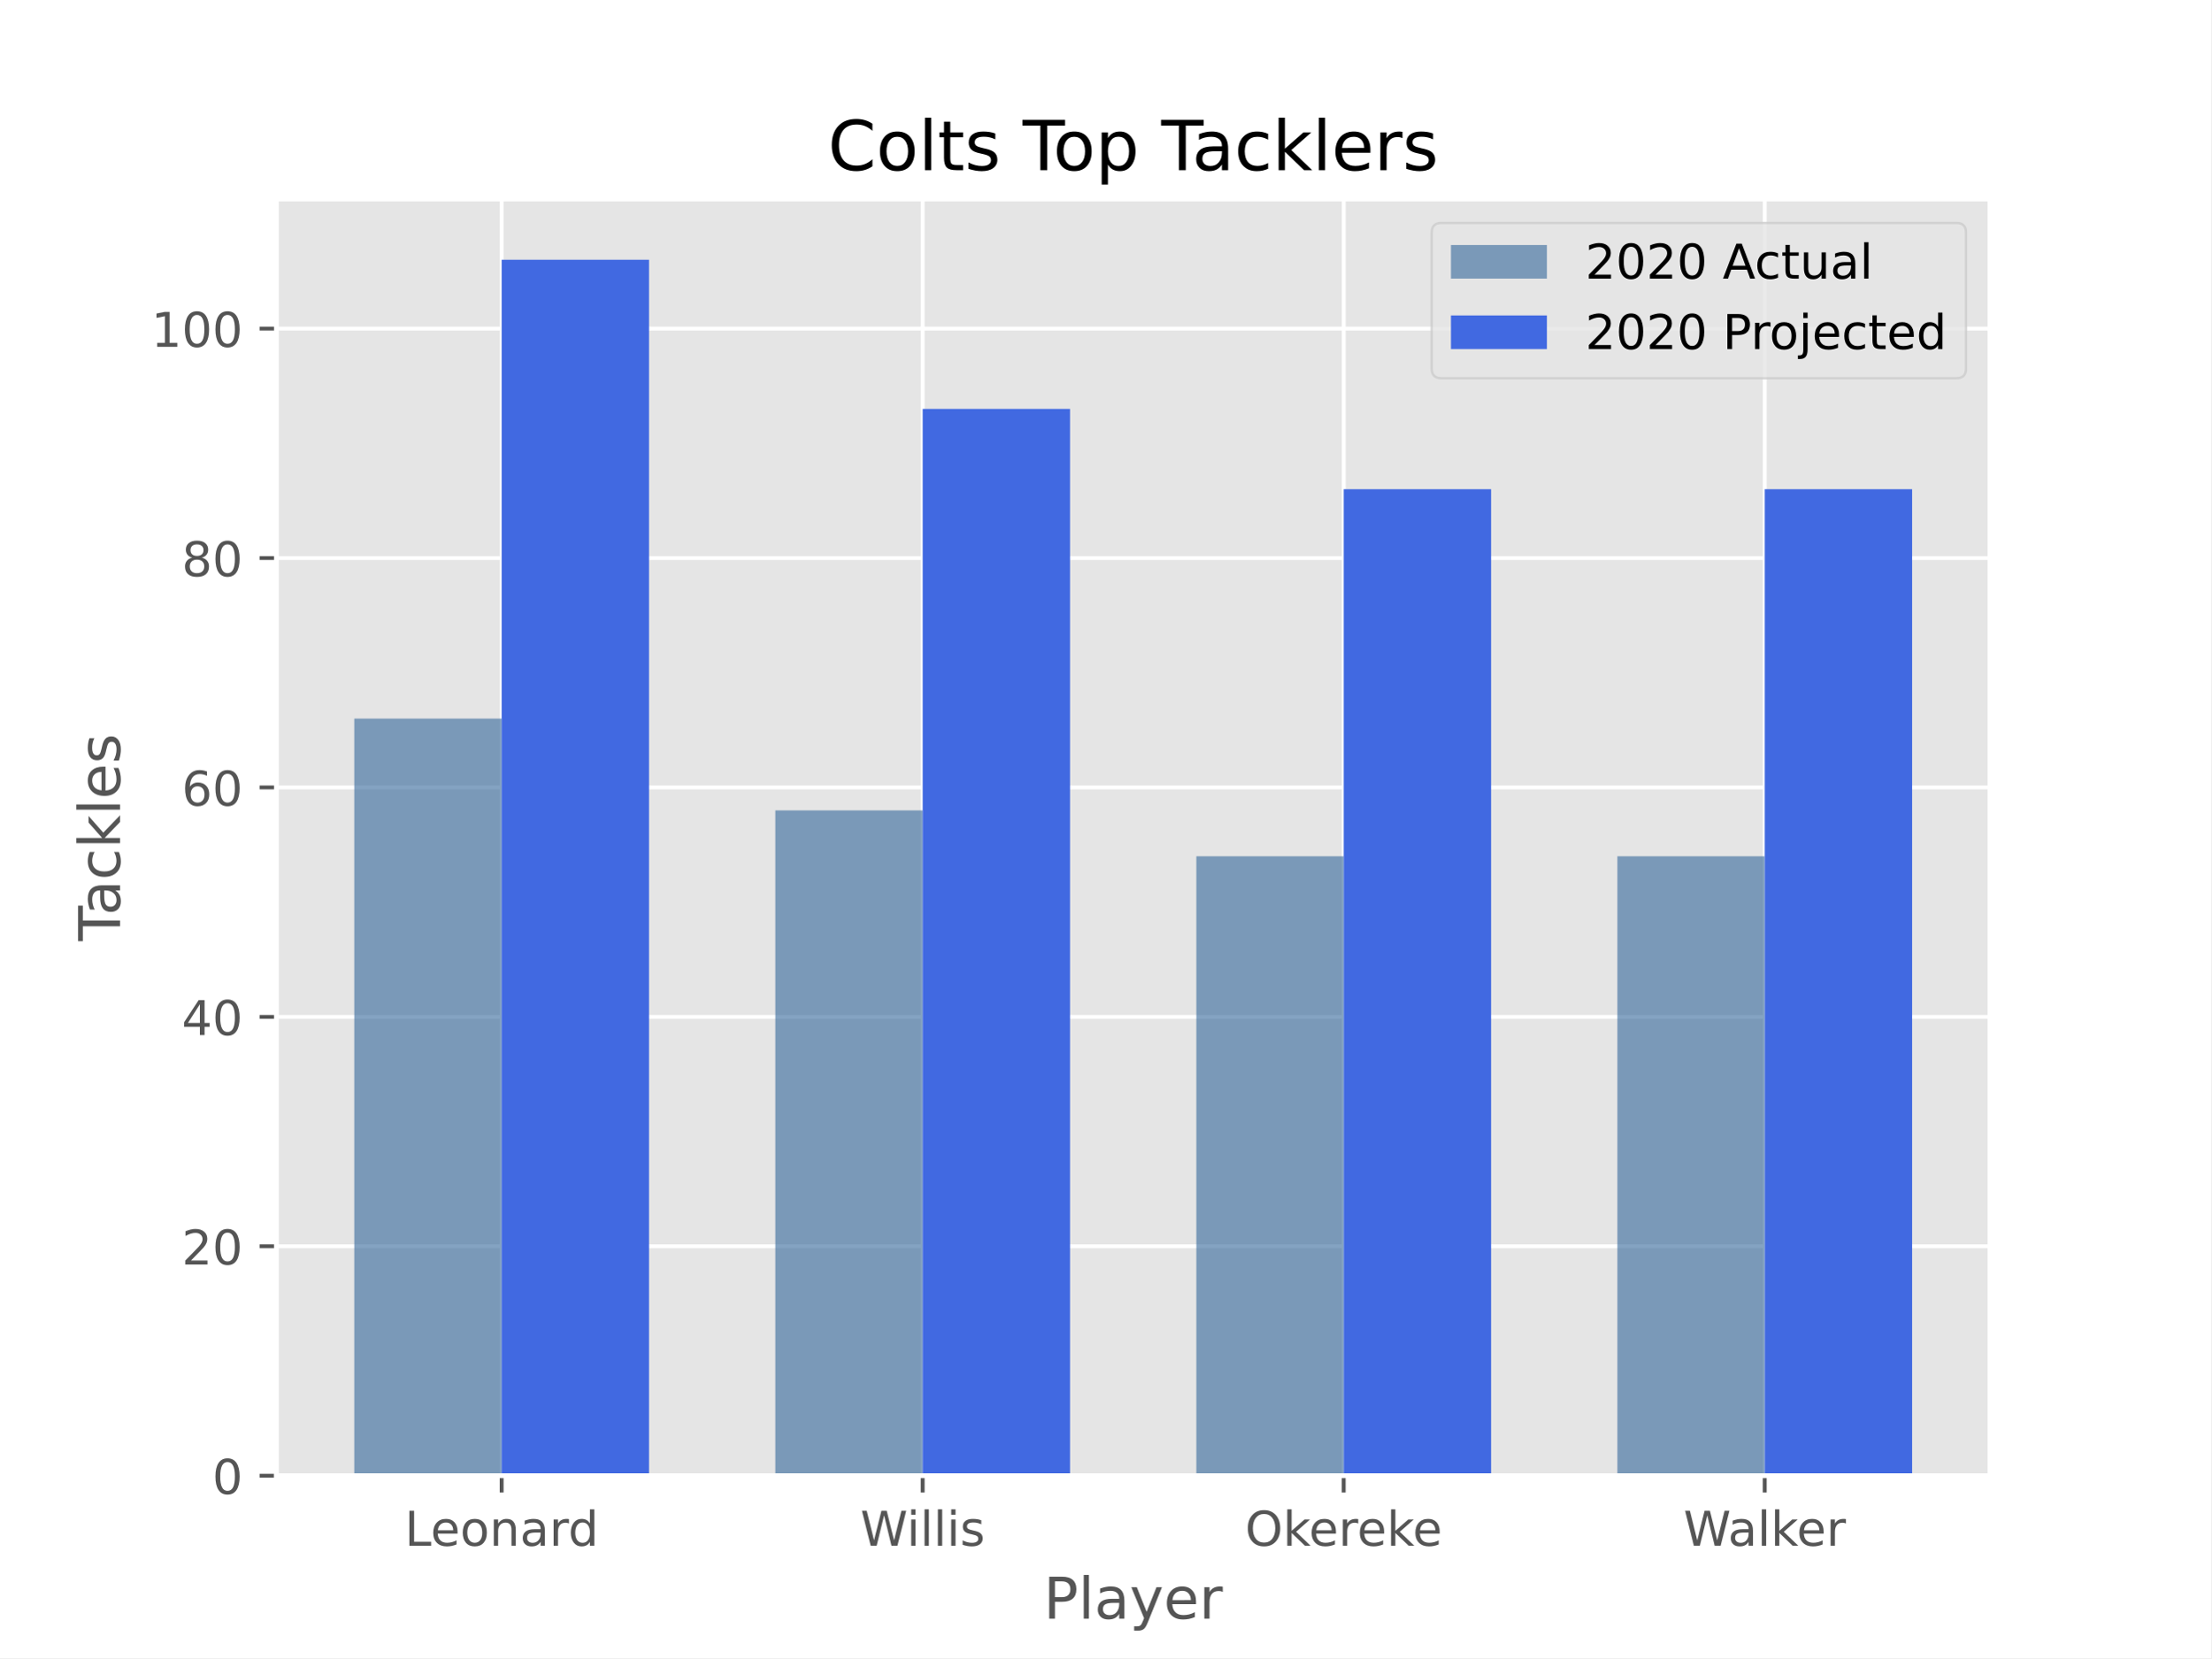
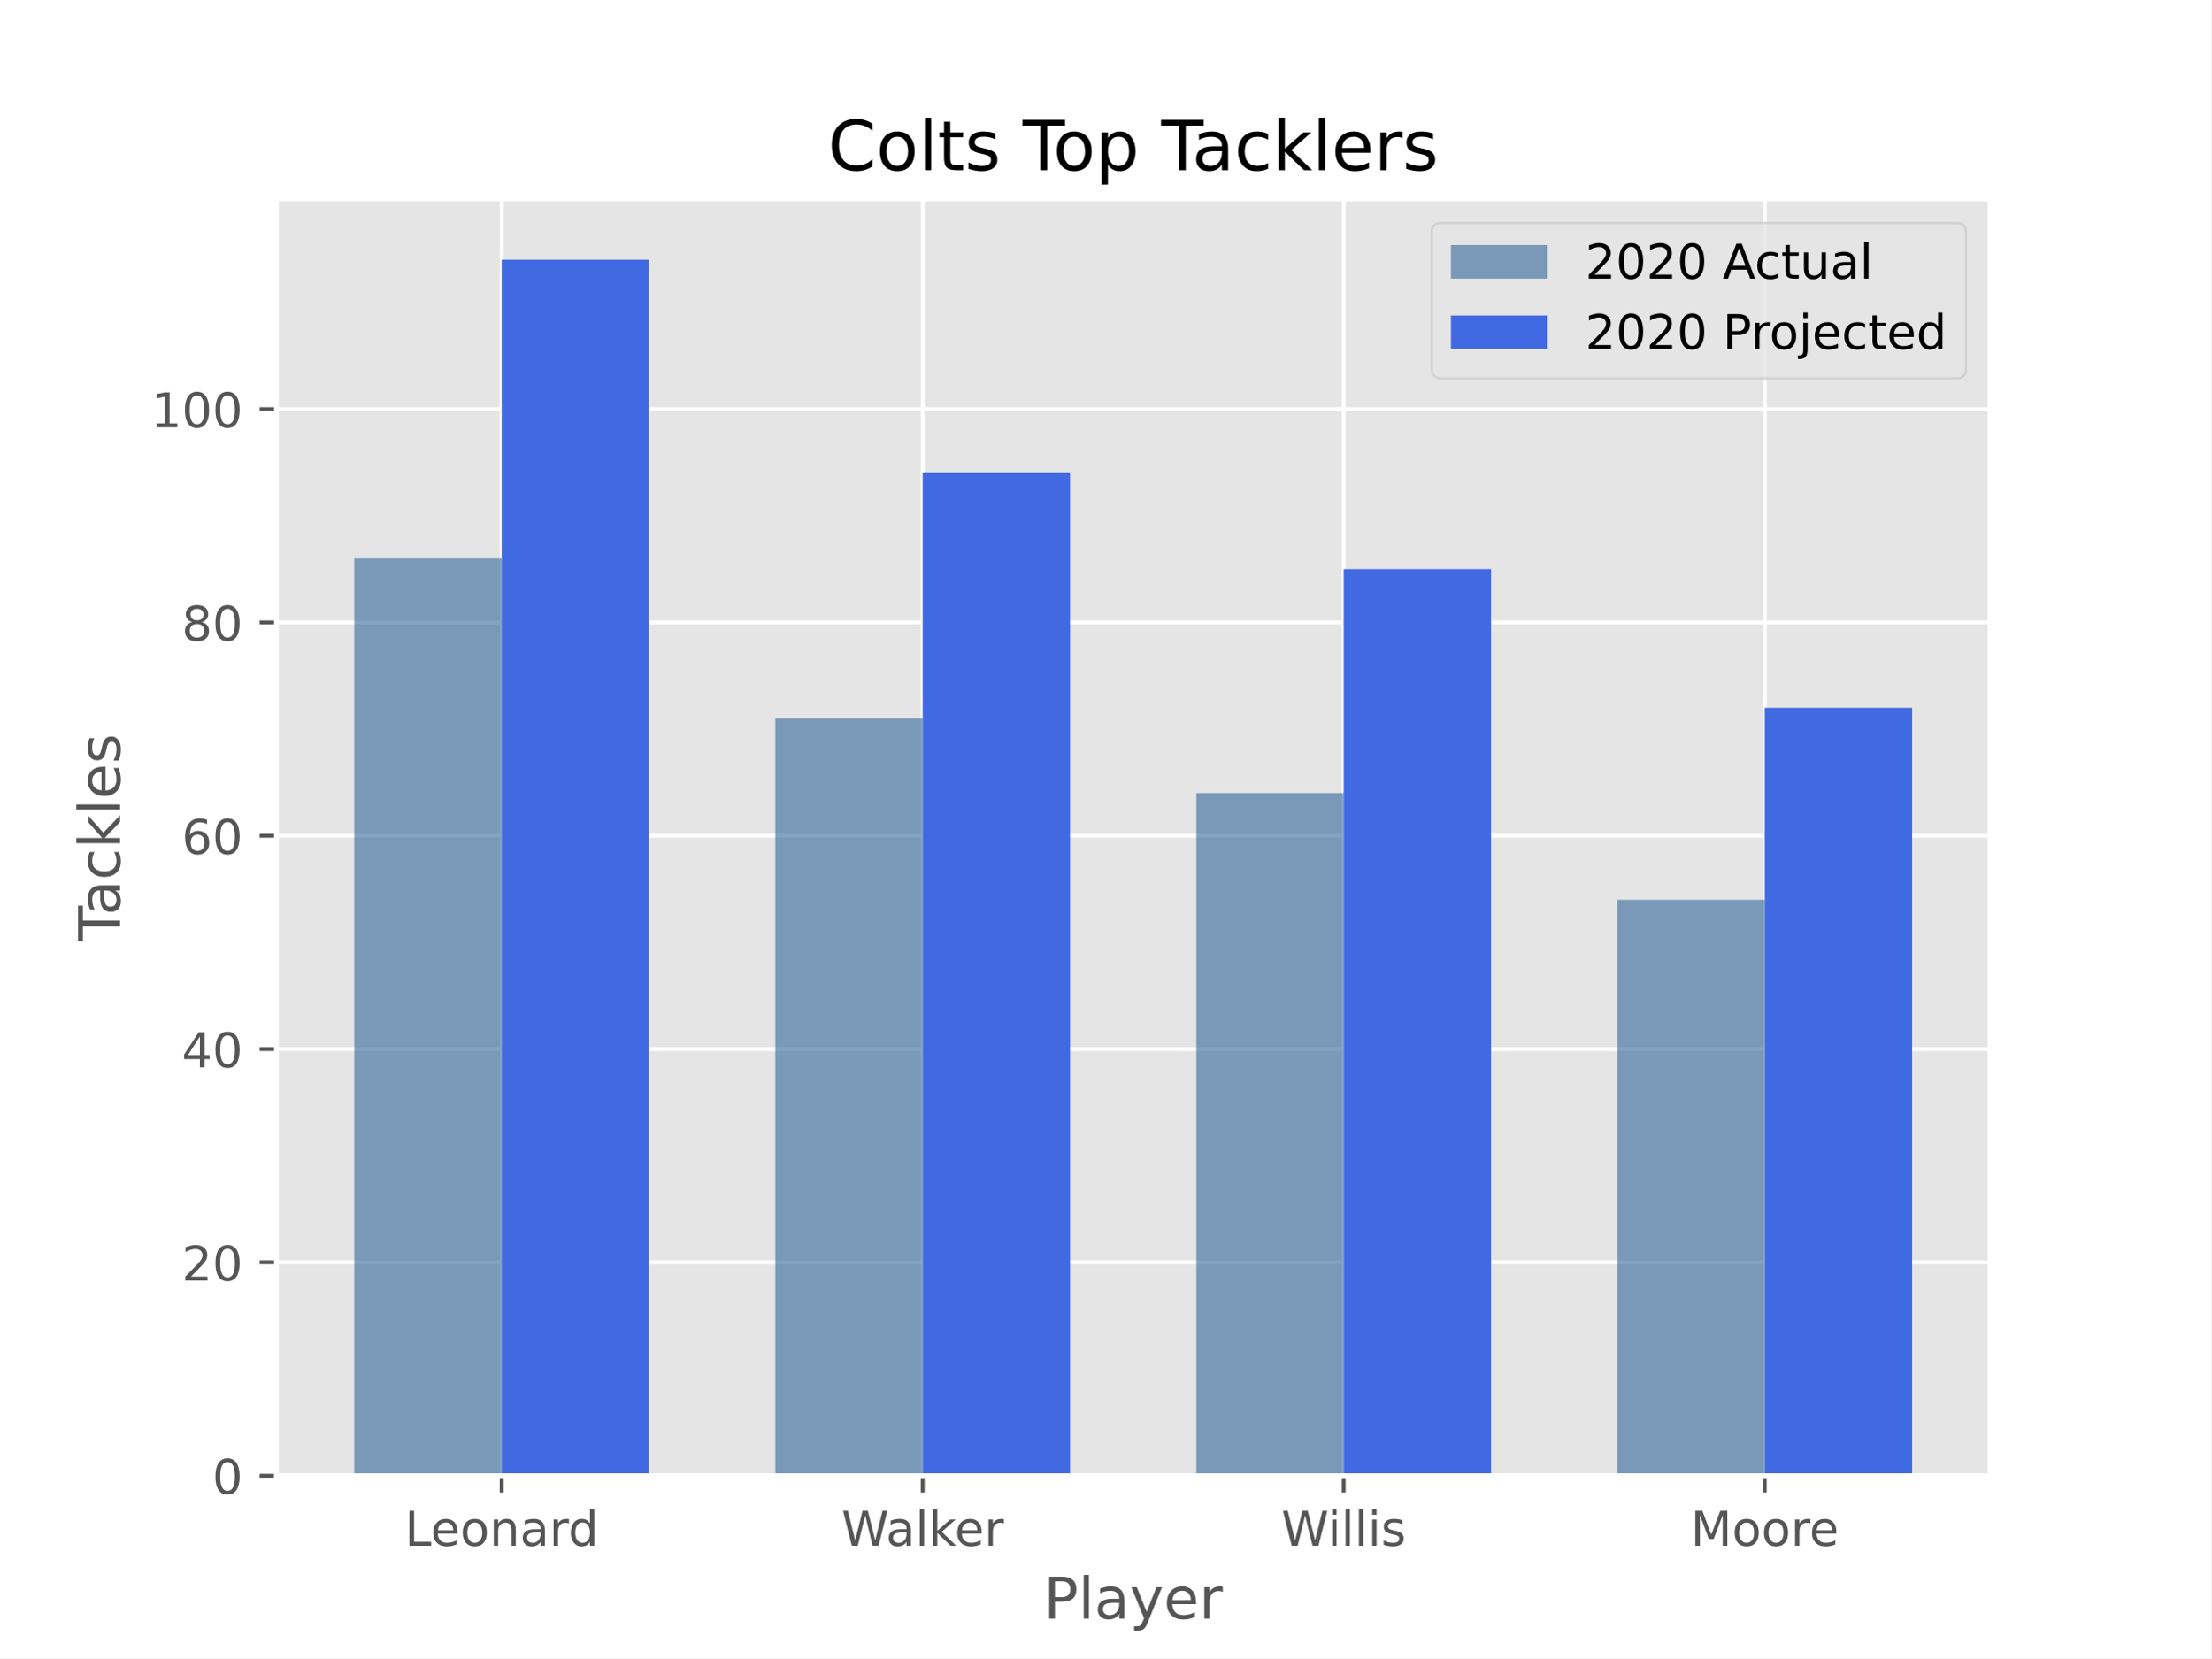
<svg xmlns="http://www.w3.org/2000/svg" xmlns:xlink="http://www.w3.org/1999/xlink" height="345.6pt" version="1.1" viewBox="0 0 460.8 345.6" width="460.8pt">
  <defs>
    <style type="text/css">*{stroke-linecap:butt;stroke-linejoin:round;}</style>
  </defs>
  <g id="figure_1">
    <g id="patch_1">
      <path d="M 0 345.6  L 460.8 345.6  L 460.8 0  L 0 0  z " style="fill:#ffffff;" />
    </g>
    <g id="axes_1">
      <g id="patch_2">
        <path d="M 57.6 307.584  L 414.72 307.584  L 414.72 41.472  L 57.6 41.472  z " style="fill:#e5e5e5;" />
      </g>
      <g id="matplotlib.axis_1">
        <g id="xtick_1">
          <g id="line2d_1">
-             <path clip-path="url(#p91bd310832)" d="M 104.543 307.584  L 104.543 41.472  " style="fill:none;stroke:#ffffff;stroke-linecap:square;stroke-width:0.8;" />
+             <path clip-path="url(#pe3c6bb7d76)" d="M 104.543 307.584  L 104.543 41.472  " style="fill:none;stroke:#ffffff;stroke-linecap:square;stroke-width:0.8;" />
          </g>
          <g id="line2d_2">
            <defs>
-               <path d="M 0 0  L 0 3.5  " id="m4a735a54af" style="stroke:#555555;stroke-width:0.8;" />
-             </defs>
-             <g>
-               <use style="fill:#555555;stroke:#555555;stroke-width:0.8;" x="104.543" xlink:href="#m4a735a54af" y="307.584" />
+               <path d="M 0 0  L 0 3.5  " id="mcccc8d4330" style="stroke:#555555;stroke-width:0.8;" />
+             </defs>
+             <g>
+               <use style="fill:#555555;stroke:#555555;stroke-width:0.8;" x="104.543" xlink:href="#mcccc8d4330" y="307.584" />
            </g>
          </g>
          <g id="text_1">
            <g style="fill:#555555;" transform="translate(84.33392 322.1824)scale(0.1 -0.1)">
              <defs>
                <path d="M 9.812 72.906  L 19.672 72.906  L 19.672 8.297  L 55.172 8.297  L 55.172 0  L 9.812 0  z " id="DejaVuSans-76" />
                <path d="M 56.203 29.594  L 56.203 25.203  L 14.891 25.203  Q 15.484 15.922 20.484 11.062  Q 25.484 6.203 34.422 6.203  Q 39.594 6.203 44.453 7.469  Q 49.312 8.734 54.109 11.281  L 54.109 2.781  Q 49.266 0.734 44.188 -0.344  Q 39.109 -1.422 33.891 -1.422  Q 20.797 -1.422 13.156 6.188  Q 5.516 13.812 5.516 26.812  Q 5.516 40.234 12.766 48.109  Q 20.016 56 32.328 56  Q 43.359 56 49.781 48.891  Q 56.203 41.797 56.203 29.594  z M 47.219 32.234  Q 47.125 39.594 43.094 43.984  Q 39.062 48.391 32.422 48.391  Q 24.906 48.391 20.391 44.141  Q 15.875 39.891 15.188 32.172  z " id="DejaVuSans-101" />
                <path d="M 30.609 48.391  Q 23.391 48.391 19.188 42.75  Q 14.984 37.109 14.984 27.297  Q 14.984 17.484 19.156 11.844  Q 23.344 6.203 30.609 6.203  Q 37.797 6.203 41.984 11.859  Q 46.188 17.531 46.188 27.297  Q 46.188 37.016 41.984 42.703  Q 37.797 48.391 30.609 48.391  z M 30.609 56  Q 42.328 56 49.016 48.375  Q 55.719 40.766 55.719 27.297  Q 55.719 13.875 49.016 6.219  Q 42.328 -1.422 30.609 -1.422  Q 18.844 -1.422 12.172 6.219  Q 5.516 13.875 5.516 27.297  Q 5.516 40.766 12.172 48.375  Q 18.844 56 30.609 56  z " id="DejaVuSans-111" />
                <path d="M 54.891 33.016  L 54.891 0  L 45.906 0  L 45.906 32.719  Q 45.906 40.484 42.875 44.328  Q 39.844 48.188 33.797 48.188  Q 26.516 48.188 22.312 43.547  Q 18.109 38.922 18.109 30.906  L 18.109 0  L 9.078 0  L 9.078 54.688  L 18.109 54.688  L 18.109 46.188  Q 21.344 51.125 25.703 53.562  Q 30.078 56 35.797 56  Q 45.219 56 50.047 50.172  Q 54.891 44.344 54.891 33.016  z " id="DejaVuSans-110" />
                <path d="M 34.281 27.484  Q 23.391 27.484 19.188 25  Q 14.984 22.516 14.984 16.5  Q 14.984 11.719 18.141 8.906  Q 21.297 6.109 26.703 6.109  Q 34.188 6.109 38.703 11.406  Q 43.219 16.703 43.219 25.484  L 43.219 27.484  z M 52.203 31.203  L 52.203 0  L 43.219 0  L 43.219 8.297  Q 40.141 3.328 35.547 0.953  Q 30.953 -1.422 24.312 -1.422  Q 15.922 -1.422 10.953 3.297  Q 6 8.016 6 15.922  Q 6 25.141 12.172 29.828  Q 18.359 34.516 30.609 34.516  L 43.219 34.516  L 43.219 35.406  Q 43.219 41.609 39.141 45  Q 35.062 48.391 27.688 48.391  Q 23 48.391 18.547 47.266  Q 14.109 46.141 10.016 43.891  L 10.016 52.203  Q 14.938 54.109 19.578 55.047  Q 24.219 56 28.609 56  Q 40.484 56 46.344 49.844  Q 52.203 43.703 52.203 31.203  z " id="DejaVuSans-97" />
                <path d="M 41.109 46.297  Q 39.594 47.172 37.812 47.578  Q 36.031 48 33.891 48  Q 26.266 48 22.188 43.047  Q 18.109 38.094 18.109 28.812  L 18.109 0  L 9.078 0  L 9.078 54.688  L 18.109 54.688  L 18.109 46.188  Q 20.953 51.172 25.484 53.578  Q 30.031 56 36.531 56  Q 37.453 56 38.578 55.875  Q 39.703 55.766 41.062 55.516  z " id="DejaVuSans-114" />
                <path d="M 45.406 46.391  L 45.406 75.984  L 54.391 75.984  L 54.391 0  L 45.406 0  L 45.406 8.203  Q 42.578 3.328 38.25 0.953  Q 33.938 -1.422 27.875 -1.422  Q 17.969 -1.422 11.734 6.484  Q 5.516 14.406 5.516 27.297  Q 5.516 40.188 11.734 48.094  Q 17.969 56 27.875 56  Q 33.938 56 38.25 53.625  Q 42.578 51.266 45.406 46.391  z M 14.797 27.297  Q 14.797 17.391 18.875 11.75  Q 22.953 6.109 30.078 6.109  Q 37.203 6.109 41.297 11.75  Q 45.406 17.391 45.406 27.297  Q 45.406 37.203 41.297 42.844  Q 37.203 48.484 30.078 48.484  Q 22.953 48.484 18.875 42.844  Q 14.797 37.203 14.797 27.297  z " id="DejaVuSans-100" />
              </defs>
              <use xlink:href="#DejaVuSans-76" />
              <use x="53.963" xlink:href="#DejaVuSans-101" />
              <use x="115.486" xlink:href="#DejaVuSans-111" />
              <use x="176.668" xlink:href="#DejaVuSans-110" />
              <use x="240.047" xlink:href="#DejaVuSans-97" />
              <use x="301.326" xlink:href="#DejaVuSans-114" />
              <use x="340.689" xlink:href="#DejaVuSans-100" />
            </g>
          </g>
        </g>
        <g id="xtick_2">
          <g id="line2d_3">
-             <path clip-path="url(#p91bd310832)" d="M 192.288 307.584  L 192.288 41.472  " style="fill:none;stroke:#ffffff;stroke-linecap:square;stroke-width:0.8;" />
+             <path clip-path="url(#pe3c6bb7d76)" d="M 192.288 307.584  L 192.288 41.472  " style="fill:none;stroke:#ffffff;stroke-linecap:square;stroke-width:0.8;" />
          </g>
          <g id="line2d_4">
            <g>
-               <use style="fill:#555555;stroke:#555555;stroke-width:0.8;" x="192.288" xlink:href="#m4a735a54af" y="307.584" />
+               <use style="fill:#555555;stroke:#555555;stroke-width:0.8;" x="192.288" xlink:href="#mcccc8d4330" y="307.584" />
            </g>
          </g>
          <g id="text_2">
-             <g style="fill:#555555;" transform="translate(179.2956 322.1824)scale(0.1 -0.1)">
+             <g style="fill:#555555;" transform="translate(175.3635 322.1824)scale(0.1 -0.1)">
              <defs>
                <path d="M 3.328 72.906  L 13.281 72.906  L 28.609 11.281  L 43.891 72.906  L 54.984 72.906  L 70.312 11.281  L 85.594 72.906  L 95.609 72.906  L 77.297 0  L 64.891 0  L 49.516 63.281  L 33.984 0  L 21.578 0  z " id="DejaVuSans-87" />
+                 <path d="M 9.422 75.984  L 18.406 75.984  L 18.406 0  L 9.422 0  z " id="DejaVuSans-108" />
+                 <path d="M 9.078 75.984  L 18.109 75.984  L 18.109 31.109  L 44.922 54.688  L 56.391 54.688  L 27.391 29.109  L 57.625 0  L 45.906 0  L 18.109 26.703  L 18.109 0  L 9.078 0  z " id="DejaVuSans-107" />
+               </defs>
+               <use xlink:href="#DejaVuSans-87" />
+               <use x="92.502" xlink:href="#DejaVuSans-97" />
+               <use x="153.781" xlink:href="#DejaVuSans-108" />
+               <use x="181.564" xlink:href="#DejaVuSans-107" />
+               <use x="235.85" xlink:href="#DejaVuSans-101" />
+               <use x="297.373" xlink:href="#DejaVuSans-114" />
+             </g>
+           </g>
+         </g>
+         <g id="xtick_3">
+           <g id="line2d_5">
+             <path clip-path="url(#pe3c6bb7d76)" d="M 280.032 307.584  L 280.032 41.472  " style="fill:none;stroke:#ffffff;stroke-linecap:square;stroke-width:0.8;" />
+           </g>
+           <g id="line2d_6">
+             <g>
+               <use style="fill:#555555;stroke:#555555;stroke-width:0.8;" x="280.032" xlink:href="#mcccc8d4330" y="307.584" />
+             </g>
+           </g>
+           <g id="text_3">
+             <g style="fill:#555555;" transform="translate(267.04 322.1824)scale(0.1 -0.1)">
+               <defs>
                <path d="M 9.422 54.688  L 18.406 54.688  L 18.406 0  L 9.422 0  z M 9.422 75.984  L 18.406 75.984  L 18.406 64.594  L 9.422 64.594  z " id="DejaVuSans-105" />
-                 <path d="M 9.422 75.984  L 18.406 75.984  L 18.406 0  L 9.422 0  z " id="DejaVuSans-108" />
                <path d="M 44.281 53.078  L 44.281 44.578  Q 40.484 46.531 36.375 47.5  Q 32.281 48.484 27.875 48.484  Q 21.188 48.484 17.844 46.438  Q 14.5 44.391 14.5 40.281  Q 14.5 37.156 16.891 35.375  Q 19.281 33.594 26.516 31.984  L 29.594 31.297  Q 39.156 29.25 43.188 25.516  Q 47.219 21.781 47.219 15.094  Q 47.219 7.469 41.188 3.016  Q 35.156 -1.422 24.609 -1.422  Q 20.219 -1.422 15.453 -0.562  Q 10.688 0.297 5.422 2  L 5.422 11.281  Q 10.406 8.688 15.234 7.391  Q 20.062 6.109 24.812 6.109  Q 31.156 6.109 34.562 8.281  Q 37.984 10.453 37.984 14.406  Q 37.984 18.062 35.516 20.016  Q 33.062 21.969 24.703 23.781  L 21.578 24.516  Q 13.234 26.266 9.516 29.906  Q 5.812 33.547 5.812 39.891  Q 5.812 47.609 11.281 51.797  Q 16.75 56 26.812 56  Q 31.781 56 36.172 55.266  Q 40.578 54.547 44.281 53.078  z " id="DejaVuSans-115" />
              </defs>
              <use xlink:href="#DejaVuSans-87" />
              <use x="96.627" xlink:href="#DejaVuSans-105" />
              <use x="124.41" xlink:href="#DejaVuSans-108" />
              <use x="152.193" xlink:href="#DejaVuSans-108" />
              <use x="179.977" xlink:href="#DejaVuSans-105" />
              <use x="207.76" xlink:href="#DejaVuSans-115" />
            </g>
          </g>
        </g>
-         <g id="xtick_3">
-           <g id="line2d_5">
-             <path clip-path="url(#p91bd310832)" d="M 280.032 307.584  L 280.032 41.472  " style="fill:none;stroke:#ffffff;stroke-linecap:square;stroke-width:0.8;" />
-           </g>
-           <g id="line2d_6">
-             <g>
-               <use style="fill:#555555;stroke:#555555;stroke-width:0.8;" x="280.032" xlink:href="#m4a735a54af" y="307.584" />
-             </g>
-           </g>
-           <g id="text_3">
-             <g style="fill:#555555;" transform="translate(259.4955 322.1824)scale(0.1 -0.1)">
-               <defs>
-                 <path d="M 39.406 66.219  Q 28.656 66.219 22.328 58.203  Q 16.016 50.203 16.016 36.375  Q 16.016 22.609 22.328 14.594  Q 28.656 6.594 39.406 6.594  Q 50.141 6.594 56.422 14.594  Q 62.703 22.609 62.703 36.375  Q 62.703 50.203 56.422 58.203  Q 50.141 66.219 39.406 66.219  z M 39.406 74.219  Q 54.734 74.219 63.906 63.938  Q 73.094 53.656 73.094 36.375  Q 73.094 19.141 63.906 8.859  Q 54.734 -1.422 39.406 -1.422  Q 24.031 -1.422 14.812 8.828  Q 5.609 19.094 5.609 36.375  Q 5.609 53.656 14.812 63.938  Q 24.031 74.219 39.406 74.219  z " id="DejaVuSans-79" />
-                 <path d="M 9.078 75.984  L 18.109 75.984  L 18.109 31.109  L 44.922 54.688  L 56.391 54.688  L 27.391 29.109  L 57.625 0  L 45.906 0  L 18.109 26.703  L 18.109 0  L 9.078 0  z " id="DejaVuSans-107" />
-               </defs>
-               <use xlink:href="#DejaVuSans-79" />
-               <use x="78.711" xlink:href="#DejaVuSans-107" />
-               <use x="132.996" xlink:href="#DejaVuSans-101" />
-               <use x="194.52" xlink:href="#DejaVuSans-114" />
-               <use x="233.383" xlink:href="#DejaVuSans-101" />
-               <use x="294.906" xlink:href="#DejaVuSans-107" />
-               <use x="349.191" xlink:href="#DejaVuSans-101" />
-             </g>
-           </g>
-         </g>
        <g id="xtick_4">
          <g id="line2d_7">
-             <path clip-path="url(#p91bd310832)" d="M 367.777 307.584  L 367.777 41.472  " style="fill:none;stroke:#ffffff;stroke-linecap:square;stroke-width:0.8;" />
+             <path clip-path="url(#pe3c6bb7d76)" d="M 367.777 307.584  L 367.777 41.472  " style="fill:none;stroke:#ffffff;stroke-linecap:square;stroke-width:0.8;" />
          </g>
          <g id="line2d_8">
            <g>
-               <use style="fill:#555555;stroke:#555555;stroke-width:0.8;" x="367.777" xlink:href="#m4a735a54af" y="307.584" />
+               <use style="fill:#555555;stroke:#555555;stroke-width:0.8;" x="367.777" xlink:href="#mcccc8d4330" y="307.584" />
            </g>
          </g>
          <g id="text_4">
-             <g style="fill:#555555;" transform="translate(350.8525 322.1824)scale(0.1 -0.1)">
-               <use xlink:href="#DejaVuSans-87" />
-               <use x="92.502" xlink:href="#DejaVuSans-97" />
-               <use x="153.781" xlink:href="#DejaVuSans-108" />
-               <use x="181.564" xlink:href="#DejaVuSans-107" />
-               <use x="235.85" xlink:href="#DejaVuSans-101" />
-               <use x="297.373" xlink:href="#DejaVuSans-114" />
+             <g style="fill:#555555;" transform="translate(352.3244 322.1824)scale(0.1 -0.1)">
+               <defs>
+                 <path d="M 9.812 72.906  L 24.516 72.906  L 43.109 23.297  L 61.812 72.906  L 76.516 72.906  L 76.516 0  L 66.891 0  L 66.891 64.016  L 48.094 14.016  L 38.188 14.016  L 19.391 64.016  L 19.391 0  L 9.812 0  z " id="DejaVuSans-77" />
+               </defs>
+               <use xlink:href="#DejaVuSans-77" />
+               <use x="86.279" xlink:href="#DejaVuSans-111" />
+               <use x="147.461" xlink:href="#DejaVuSans-111" />
+               <use x="208.643" xlink:href="#DejaVuSans-114" />
+               <use x="247.506" xlink:href="#DejaVuSans-101" />
            </g>
          </g>
        </g>
        <g id="text_5">
          <g style="fill:#555555;" transform="translate(217.4888 337.3802)scale(0.12 -0.12)">
            <defs>
              <path d="M 19.672 64.797  L 19.672 37.406  L 32.078 37.406  Q 38.969 37.406 42.719 40.969  Q 46.484 44.531 46.484 51.125  Q 46.484 57.672 42.719 61.234  Q 38.969 64.797 32.078 64.797  z M 9.812 72.906  L 32.078 72.906  Q 44.344 72.906 50.609 67.359  Q 56.891 61.812 56.891 51.125  Q 56.891 40.328 50.609 34.812  Q 44.344 29.297 32.078 29.297  L 19.672 29.297  L 19.672 0  L 9.812 0  z " id="DejaVuSans-80" />
              <path d="M 32.172 -5.078  Q 28.375 -14.844 24.75 -17.812  Q 21.141 -20.797 15.094 -20.797  L 7.906 -20.797  L 7.906 -13.281  L 13.188 -13.281  Q 16.891 -13.281 18.938 -11.516  Q 21 -9.766 23.484 -3.219  L 25.094 0.875  L 2.984 54.688  L 12.5 54.688  L 29.594 11.922  L 46.688 54.688  L 56.203 54.688  z " id="DejaVuSans-121" />
            </defs>
            <use xlink:href="#DejaVuSans-80" />
            <use x="60.303" xlink:href="#DejaVuSans-108" />
            <use x="88.086" xlink:href="#DejaVuSans-97" />
            <use x="149.365" xlink:href="#DejaVuSans-121" />
            <use x="208.545" xlink:href="#DejaVuSans-101" />
            <use x="270.068" xlink:href="#DejaVuSans-114" />
          </g>
        </g>
      </g>
      <g id="matplotlib.axis_2">
        <g id="ytick_1">
          <g id="line2d_9">
-             <path clip-path="url(#p91bd310832)" d="M 57.6 307.584  L 414.72 307.584  " style="fill:none;stroke:#ffffff;stroke-linecap:square;stroke-width:0.8;" />
+             <path clip-path="url(#pe3c6bb7d76)" d="M 57.6 307.584  L 414.72 307.584  " style="fill:none;stroke:#ffffff;stroke-linecap:square;stroke-width:0.8;" />
          </g>
          <g id="line2d_10">
            <defs>
-               <path d="M 0 0  L -3.5 0  " id="mffbbf117d4" style="stroke:#555555;stroke-width:0.8;" />
-             </defs>
-             <g>
-               <use style="fill:#555555;stroke:#555555;stroke-width:0.8;" x="57.6" xlink:href="#mffbbf117d4" y="307.584" />
+               <path d="M 0 0  L -3.5 0  " id="m7b3ec80e9e" style="stroke:#555555;stroke-width:0.8;" />
+             </defs>
+             <g>
+               <use style="fill:#555555;stroke:#555555;stroke-width:0.8;" x="57.6" xlink:href="#m7b3ec80e9e" y="307.584" />
            </g>
          </g>
          <g id="text_6">
            <g style="fill:#555555;" transform="translate(44.2375 311.3832)scale(0.1 -0.1)">
              <defs>
                <path d="M 31.781 66.406  Q 24.172 66.406 20.328 58.906  Q 16.5 51.422 16.5 36.375  Q 16.5 21.391 20.328 13.891  Q 24.172 6.391 31.781 6.391  Q 39.453 6.391 43.281 13.891  Q 47.125 21.391 47.125 36.375  Q 47.125 51.422 43.281 58.906  Q 39.453 66.406 31.781 66.406  z M 31.781 74.219  Q 44.047 74.219 50.516 64.516  Q 56.984 54.828 56.984 36.375  Q 56.984 17.969 50.516 8.266  Q 44.047 -1.422 31.781 -1.422  Q 19.531 -1.422 13.062 8.266  Q 6.594 17.969 6.594 36.375  Q 6.594 54.828 13.062 64.516  Q 19.531 74.219 31.781 74.219  z " id="DejaVuSans-48" />
              </defs>
              <use xlink:href="#DejaVuSans-48" />
            </g>
          </g>
        </g>
        <g id="ytick_2">
          <g id="line2d_11">
-             <path clip-path="url(#p91bd310832)" d="M 57.6 259.765  L 414.72 259.765  " style="fill:none;stroke:#ffffff;stroke-linecap:square;stroke-width:0.8;" />
+             <path clip-path="url(#pe3c6bb7d76)" d="M 57.6 263.121  L 414.72 263.121  " style="fill:none;stroke:#ffffff;stroke-linecap:square;stroke-width:0.8;" />
          </g>
          <g id="line2d_12">
            <g>
-               <use style="fill:#555555;stroke:#555555;stroke-width:0.8;" x="57.6" xlink:href="#mffbbf117d4" y="259.765" />
+               <use style="fill:#555555;stroke:#555555;stroke-width:0.8;" x="57.6" xlink:href="#m7b3ec80e9e" y="263.121" />
            </g>
          </g>
          <g id="text_7">
-             <g style="fill:#555555;" transform="translate(37.875 263.5644)scale(0.1 -0.1)">
+             <g style="fill:#555555;" transform="translate(37.875 266.9201)scale(0.1 -0.1)">
              <defs>
                <path d="M 19.188 8.297  L 53.609 8.297  L 53.609 0  L 7.328 0  L 7.328 8.297  Q 12.938 14.109 22.625 23.891  Q 32.328 33.688 34.812 36.531  Q 39.547 41.844 41.422 45.531  Q 43.312 49.219 43.312 52.781  Q 43.312 58.594 39.234 62.25  Q 35.156 65.922 28.609 65.922  Q 23.969 65.922 18.812 64.312  Q 13.672 62.703 7.812 59.422  L 7.812 69.391  Q 13.766 71.781 18.938 73  Q 24.125 74.219 28.422 74.219  Q 39.75 74.219 46.484 68.547  Q 53.219 62.891 53.219 53.422  Q 53.219 48.922 51.531 44.891  Q 49.859 40.875 45.406 35.406  Q 44.188 33.984 37.641 27.219  Q 31.109 20.453 19.188 8.297  z " id="DejaVuSans-50" />
              </defs>
              <use xlink:href="#DejaVuSans-50" />
              <use x="63.623" xlink:href="#DejaVuSans-48" />
            </g>
          </g>
        </g>
        <g id="ytick_3">
          <g id="line2d_13">
-             <path clip-path="url(#p91bd310832)" d="M 57.6 211.946  L 414.72 211.946  " style="fill:none;stroke:#ffffff;stroke-linecap:square;stroke-width:0.8;" />
+             <path clip-path="url(#pe3c6bb7d76)" d="M 57.6 218.658  L 414.72 218.658  " style="fill:none;stroke:#ffffff;stroke-linecap:square;stroke-width:0.8;" />
          </g>
          <g id="line2d_14">
            <g>
-               <use style="fill:#555555;stroke:#555555;stroke-width:0.8;" x="57.6" xlink:href="#mffbbf117d4" y="211.946" />
+               <use style="fill:#555555;stroke:#555555;stroke-width:0.8;" x="57.6" xlink:href="#m7b3ec80e9e" y="218.658" />
            </g>
          </g>
          <g id="text_8">
-             <g style="fill:#555555;" transform="translate(37.875 215.7455)scale(0.1 -0.1)">
+             <g style="fill:#555555;" transform="translate(37.875 222.4569)scale(0.1 -0.1)">
              <defs>
                <path d="M 37.797 64.312  L 12.891 25.391  L 37.797 25.391  z M 35.203 72.906  L 47.609 72.906  L 47.609 25.391  L 58.016 25.391  L 58.016 17.188  L 47.609 17.188  L 47.609 0  L 37.797 0  L 37.797 17.188  L 4.891 17.188  L 4.891 26.703  z " id="DejaVuSans-52" />
              </defs>
              <use xlink:href="#DejaVuSans-52" />
              <use x="63.623" xlink:href="#DejaVuSans-48" />
            </g>
          </g>
        </g>
        <g id="ytick_4">
          <g id="line2d_15">
-             <path clip-path="url(#p91bd310832)" d="M 57.6 164.127  L 414.72 164.127  " style="fill:none;stroke:#ffffff;stroke-linecap:square;stroke-width:0.8;" />
+             <path clip-path="url(#pe3c6bb7d76)" d="M 57.6 174.195  L 414.72 174.195  " style="fill:none;stroke:#ffffff;stroke-linecap:square;stroke-width:0.8;" />
          </g>
          <g id="line2d_16">
            <g>
-               <use style="fill:#555555;stroke:#555555;stroke-width:0.8;" x="57.6" xlink:href="#mffbbf117d4" y="164.127" />
+               <use style="fill:#555555;stroke:#555555;stroke-width:0.8;" x="57.6" xlink:href="#m7b3ec80e9e" y="174.195" />
            </g>
          </g>
          <g id="text_9">
-             <g style="fill:#555555;" transform="translate(37.875 167.9266)scale(0.1 -0.1)">
+             <g style="fill:#555555;" transform="translate(37.875 177.9937)scale(0.1 -0.1)">
              <defs>
                <path d="M 33.016 40.375  Q 26.375 40.375 22.484 35.828  Q 18.609 31.297 18.609 23.391  Q 18.609 15.531 22.484 10.953  Q 26.375 6.391 33.016 6.391  Q 39.656 6.391 43.531 10.953  Q 47.406 15.531 47.406 23.391  Q 47.406 31.297 43.531 35.828  Q 39.656 40.375 33.016 40.375  z M 52.594 71.297  L 52.594 62.312  Q 48.875 64.062 45.094 64.984  Q 41.312 65.922 37.594 65.922  Q 27.828 65.922 22.672 59.328  Q 17.531 52.734 16.797 39.406  Q 19.672 43.656 24.016 45.922  Q 28.375 48.188 33.594 48.188  Q 44.578 48.188 50.953 41.516  Q 57.328 34.859 57.328 23.391  Q 57.328 12.156 50.688 5.359  Q 44.047 -1.422 33.016 -1.422  Q 20.359 -1.422 13.672 8.266  Q 6.984 17.969 6.984 36.375  Q 6.984 53.656 15.188 63.938  Q 23.391 74.219 37.203 74.219  Q 40.922 74.219 44.703 73.484  Q 48.484 72.75 52.594 71.297  z " id="DejaVuSans-54" />
              </defs>
              <use xlink:href="#DejaVuSans-54" />
              <use x="63.623" xlink:href="#DejaVuSans-48" />
            </g>
          </g>
        </g>
        <g id="ytick_5">
          <g id="line2d_17">
-             <path clip-path="url(#p91bd310832)" d="M 57.6 116.309  L 414.72 116.309  " style="fill:none;stroke:#ffffff;stroke-linecap:square;stroke-width:0.8;" />
+             <path clip-path="url(#pe3c6bb7d76)" d="M 57.6 129.731  L 414.72 129.731  " style="fill:none;stroke:#ffffff;stroke-linecap:square;stroke-width:0.8;" />
          </g>
          <g id="line2d_18">
            <g>
-               <use style="fill:#555555;stroke:#555555;stroke-width:0.8;" x="57.6" xlink:href="#mffbbf117d4" y="116.309" />
+               <use style="fill:#555555;stroke:#555555;stroke-width:0.8;" x="57.6" xlink:href="#m7b3ec80e9e" y="129.731" />
            </g>
          </g>
          <g id="text_10">
-             <g style="fill:#555555;" transform="translate(37.875 120.1077)scale(0.1 -0.1)">
+             <g style="fill:#555555;" transform="translate(37.875 133.5306)scale(0.1 -0.1)">
              <defs>
                <path d="M 31.781 34.625  Q 24.75 34.625 20.719 30.859  Q 16.703 27.094 16.703 20.516  Q 16.703 13.922 20.719 10.156  Q 24.75 6.391 31.781 6.391  Q 38.812 6.391 42.859 10.172  Q 46.922 13.969 46.922 20.516  Q 46.922 27.094 42.891 30.859  Q 38.875 34.625 31.781 34.625  z M 21.922 38.812  Q 15.578 40.375 12.031 44.719  Q 8.5 49.078 8.5 55.328  Q 8.5 64.062 14.719 69.141  Q 20.953 74.219 31.781 74.219  Q 42.672 74.219 48.875 69.141  Q 55.078 64.062 55.078 55.328  Q 55.078 49.078 51.531 44.719  Q 48 40.375 41.703 38.812  Q 48.828 37.156 52.797 32.312  Q 56.781 27.484 56.781 20.516  Q 56.781 9.906 50.312 4.234  Q 43.844 -1.422 31.781 -1.422  Q 19.734 -1.422 13.25 4.234  Q 6.781 9.906 6.781 20.516  Q 6.781 27.484 10.781 32.312  Q 14.797 37.156 21.922 38.812  z M 18.312 54.391  Q 18.312 48.734 21.844 45.562  Q 25.391 42.391 31.781 42.391  Q 38.141 42.391 41.719 45.562  Q 45.312 48.734 45.312 54.391  Q 45.312 60.062 41.719 63.234  Q 38.141 66.406 31.781 66.406  Q 25.391 66.406 21.844 63.234  Q 18.312 60.062 18.312 54.391  z " id="DejaVuSans-56" />
              </defs>
              <use xlink:href="#DejaVuSans-56" />
              <use x="63.623" xlink:href="#DejaVuSans-48" />
            </g>
          </g>
        </g>
        <g id="ytick_6">
          <g id="line2d_19">
-             <path clip-path="url(#p91bd310832)" d="M 57.6 68.49  L 414.72 68.49  " style="fill:none;stroke:#ffffff;stroke-linecap:square;stroke-width:0.8;" />
+             <path clip-path="url(#pe3c6bb7d76)" d="M 57.6 85.268  L 414.72 85.268  " style="fill:none;stroke:#ffffff;stroke-linecap:square;stroke-width:0.8;" />
          </g>
          <g id="line2d_20">
            <g>
-               <use style="fill:#555555;stroke:#555555;stroke-width:0.8;" x="57.6" xlink:href="#mffbbf117d4" y="68.49" />
+               <use style="fill:#555555;stroke:#555555;stroke-width:0.8;" x="57.6" xlink:href="#m7b3ec80e9e" y="85.268" />
            </g>
          </g>
          <g id="text_11">
-             <g style="fill:#555555;" transform="translate(31.5125 72.28888)scale(0.1 -0.1)">
+             <g style="fill:#555555;" transform="translate(31.5125 89.06743)scale(0.1 -0.1)">
              <defs>
                <path d="M 12.406 8.297  L 28.516 8.297  L 28.516 63.922  L 10.984 60.406  L 10.984 69.391  L 28.422 72.906  L 38.281 72.906  L 38.281 8.297  L 54.391 8.297  L 54.391 0  L 12.406 0  z " id="DejaVuSans-49" />
              </defs>
              <use xlink:href="#DejaVuSans-49" />
              <use x="63.623" xlink:href="#DejaVuSans-48" />
              <use x="127.246" xlink:href="#DejaVuSans-48" />
            </g>
          </g>
        </g>
        <g id="text_12">
          <g style="fill:#555555;" transform="translate(25.01687 196.1374)rotate(-90)scale(0.12 -0.12)">
            <defs>
              <path d="M -0.297 72.906  L 61.375 72.906  L 61.375 64.594  L 35.5 64.594  L 35.5 0  L 25.594 0  L 25.594 64.594  L -0.297 64.594  z " id="DejaVuSans-84" />
              <path d="M 48.781 52.594  L 48.781 44.188  Q 44.969 46.297 41.141 47.344  Q 37.312 48.391 33.406 48.391  Q 24.656 48.391 19.812 42.844  Q 14.984 37.312 14.984 27.297  Q 14.984 17.281 19.812 11.734  Q 24.656 6.203 33.406 6.203  Q 37.312 6.203 41.141 7.25  Q 44.969 8.297 48.781 10.406  L 48.781 2.094  Q 45.016 0.344 40.984 -0.531  Q 36.969 -1.422 32.422 -1.422  Q 20.062 -1.422 12.781 6.344  Q 5.516 14.109 5.516 27.297  Q 5.516 40.672 12.859 48.328  Q 20.219 56 33.016 56  Q 37.156 56 41.109 55.141  Q 45.062 54.297 48.781 52.594  z " id="DejaVuSans-99" />
            </defs>
            <use xlink:href="#DejaVuSans-84" />
            <use x="44.584" xlink:href="#DejaVuSans-97" />
            <use x="105.863" xlink:href="#DejaVuSans-99" />
            <use x="160.844" xlink:href="#DejaVuSans-107" />
            <use x="218.754" xlink:href="#DejaVuSans-108" />
            <use x="246.537" xlink:href="#DejaVuSans-101" />
            <use x="308.061" xlink:href="#DejaVuSans-115" />
          </g>
        </g>
      </g>
      <g id="patch_3">
-         <path clip-path="url(#p91bd310832)" d="M 73.833 307.584  L 104.543 307.584  L 104.543 149.782  L 73.833 149.782  z " style="fill:#336699;fill-opacity:0.6;" />
+         <path clip-path="url(#pe3c6bb7d76)" d="M 73.833 307.584  L 104.543 307.584  L 104.543 116.392  L 73.833 116.392  z " style="fill:#336699;fill-opacity:0.6;" />
      </g>
      <g id="patch_4">
-         <path clip-path="url(#p91bd310832)" d="M 161.577 307.584  L 192.288 307.584  L 192.288 168.909  L 161.577 168.909  z " style="fill:#336699;fill-opacity:0.6;" />
+         <path clip-path="url(#pe3c6bb7d76)" d="M 161.577 307.584  L 192.288 307.584  L 192.288 149.74  L 161.577 149.74  z " style="fill:#336699;fill-opacity:0.6;" />
      </g>
      <g id="patch_5">
-         <path clip-path="url(#p91bd310832)" d="M 249.322 307.584  L 280.032 307.584  L 280.032 178.473  L 249.322 178.473  z " style="fill:#336699;fill-opacity:0.6;" />
+         <path clip-path="url(#pe3c6bb7d76)" d="M 249.322 307.584  L 280.032 307.584  L 280.032 165.302  L 249.322 165.302  z " style="fill:#336699;fill-opacity:0.6;" />
      </g>
      <g id="patch_6">
-         <path clip-path="url(#p91bd310832)" d="M 337.066 307.584  L 367.777 307.584  L 367.777 178.473  L 337.066 178.473  z " style="fill:#336699;fill-opacity:0.6;" />
+         <path clip-path="url(#pe3c6bb7d76)" d="M 337.066 307.584  L 367.777 307.584  L 367.777 187.533  L 337.066 187.533  z " style="fill:#336699;fill-opacity:0.6;" />
      </g>
      <g id="patch_7">
-         <path clip-path="url(#p91bd310832)" d="M 104.543 307.584  L 135.254 307.584  L 135.254 54.144  L 104.543 54.144  z " style="fill:#4169e1;" />
+         <path clip-path="url(#pe3c6bb7d76)" d="M 104.543 307.584  L 135.254 307.584  L 135.254 54.144  L 104.543 54.144  z " style="fill:#4169e1;" />
      </g>
      <g id="patch_8">
-         <path clip-path="url(#p91bd310832)" d="M 192.288 307.584  L 222.998 307.584  L 222.998 85.226  L 192.288 85.226  z " style="fill:#4169e1;" />
+         <path clip-path="url(#pe3c6bb7d76)" d="M 192.288 307.584  L 222.998 307.584  L 222.998 98.607  L 192.288 98.607  z " style="fill:#4169e1;" />
      </g>
      <g id="patch_9">
-         <path clip-path="url(#p91bd310832)" d="M 280.032 307.584  L 310.743 307.584  L 310.743 101.963  L 280.032 101.963  z " style="fill:#4169e1;" />
+         <path clip-path="url(#pe3c6bb7d76)" d="M 280.032 307.584  L 310.743 307.584  L 310.743 118.616  L 280.032 118.616  z " style="fill:#4169e1;" />
      </g>
      <g id="patch_10">
-         <path clip-path="url(#p91bd310832)" d="M 367.777 307.584  L 398.487 307.584  L 398.487 101.963  L 367.777 101.963  z " style="fill:#4169e1;" />
+         <path clip-path="url(#pe3c6bb7d76)" d="M 367.777 307.584  L 398.487 307.584  L 398.487 147.517  L 367.777 147.517  z " style="fill:#4169e1;" />
      </g>
      <g id="patch_11">
        <path d="M 57.6 307.584  L 57.6 41.472  " style="fill:none;stroke:#ffffff;stroke-linecap:square;stroke-linejoin:miter;" />
      </g>
      <g id="patch_12">
        <path d="M 414.72 307.584  L 414.72 41.472  " style="fill:none;stroke:#ffffff;stroke-linecap:square;stroke-linejoin:miter;" />
      </g>
      <g id="patch_13">
        <path d="M 57.6 307.584  L 414.72 307.584  " style="fill:none;stroke:#ffffff;stroke-linecap:square;stroke-linejoin:miter;" />
      </g>
      <g id="patch_14">
        <path d="M 57.6 41.472  L 414.72 41.472  " style="fill:none;stroke:#ffffff;stroke-linecap:square;stroke-linejoin:miter;" />
      </g>
      <g id="text_13">
        <g transform="translate(172.5356 35.472)scale(0.144 -0.144)">
          <defs>
            <path d="M 64.406 67.281  L 64.406 56.891  Q 59.422 61.531 53.781 63.812  Q 48.141 66.109 41.797 66.109  Q 29.297 66.109 22.656 58.469  Q 16.016 50.828 16.016 36.375  Q 16.016 21.969 22.656 14.328  Q 29.297 6.688 41.797 6.688  Q 48.141 6.688 53.781 8.984  Q 59.422 11.281 64.406 15.922  L 64.406 5.609  Q 59.234 2.094 53.438 0.328  Q 47.656 -1.422 41.219 -1.422  Q 24.656 -1.422 15.125 8.703  Q 5.609 18.844 5.609 36.375  Q 5.609 53.953 15.125 64.078  Q 24.656 74.219 41.219 74.219  Q 47.75 74.219 53.531 72.484  Q 59.328 70.75 64.406 67.281  z " id="DejaVuSans-67" />
            <path d="M 18.312 70.219  L 18.312 54.688  L 36.812 54.688  L 36.812 47.703  L 18.312 47.703  L 18.312 18.016  Q 18.312 11.328 20.141 9.422  Q 21.969 7.516 27.594 7.516  L 36.812 7.516  L 36.812 0  L 27.594 0  Q 17.188 0 13.234 3.875  Q 9.281 7.766 9.281 18.016  L 9.281 47.703  L 2.688 47.703  L 2.688 54.688  L 9.281 54.688  L 9.281 70.219  z " id="DejaVuSans-116" />
            <path id="DejaVuSans-32" />
            <path d="M 18.109 8.203  L 18.109 -20.797  L 9.078 -20.797  L 9.078 54.688  L 18.109 54.688  L 18.109 46.391  Q 20.953 51.266 25.266 53.625  Q 29.594 56 35.594 56  Q 45.562 56 51.781 48.094  Q 58.016 40.188 58.016 27.297  Q 58.016 14.406 51.781 6.484  Q 45.562 -1.422 35.594 -1.422  Q 29.594 -1.422 25.266 0.953  Q 20.953 3.328 18.109 8.203  z M 48.688 27.297  Q 48.688 37.203 44.609 42.844  Q 40.531 48.484 33.406 48.484  Q 26.266 48.484 22.188 42.844  Q 18.109 37.203 18.109 27.297  Q 18.109 17.391 22.188 11.75  Q 26.266 6.109 33.406 6.109  Q 40.531 6.109 44.609 11.75  Q 48.688 17.391 48.688 27.297  z " id="DejaVuSans-112" />
          </defs>
          <use xlink:href="#DejaVuSans-67" />
          <use x="69.824" xlink:href="#DejaVuSans-111" />
          <use x="131.006" xlink:href="#DejaVuSans-108" />
          <use x="158.789" xlink:href="#DejaVuSans-116" />
          <use x="197.998" xlink:href="#DejaVuSans-115" />
          <use x="250.098" xlink:href="#DejaVuSans-32" />
          <use x="281.885" xlink:href="#DejaVuSans-84" />
          <use x="325.969" xlink:href="#DejaVuSans-111" />
          <use x="387.15" xlink:href="#DejaVuSans-112" />
          <use x="450.627" xlink:href="#DejaVuSans-32" />
          <use x="482.414" xlink:href="#DejaVuSans-84" />
          <use x="526.998" xlink:href="#DejaVuSans-97" />
          <use x="588.277" xlink:href="#DejaVuSans-99" />
          <use x="643.258" xlink:href="#DejaVuSans-107" />
          <use x="701.168" xlink:href="#DejaVuSans-108" />
          <use x="728.951" xlink:href="#DejaVuSans-101" />
          <use x="790.475" xlink:href="#DejaVuSans-114" />
          <use x="831.588" xlink:href="#DejaVuSans-115" />
        </g>
      </g>
      <g id="legend_1">
        <g id="patch_15">
          <path d="M 300.381 78.828  L 407.72 78.828  Q 409.72 78.828 409.72 76.828  L 409.72 48.472  Q 409.72 46.472 407.72 46.472  L 300.381 46.472  Q 298.381 46.472 298.381 48.472  L 298.381 76.828  Q 298.381 78.828 300.381 78.828  z " style="fill:#e5e5e5;opacity:0.8;stroke:#cccccc;stroke-linejoin:miter;stroke-width:0.5;" />
        </g>
        <g id="patch_16">
          <path d="M 302.381 58.07  L 322.381 58.07  L 322.381 51.07  L 302.381 51.07  z " style="fill:#336699;fill-opacity:0.6;" />
        </g>
        <g id="text_14">
          <g transform="translate(330.3809 58.07044)scale(0.1 -0.1)">
            <defs>
              <path d="M 34.188 63.188  L 20.797 26.906  L 47.609 26.906  z M 28.609 72.906  L 39.797 72.906  L 67.578 0  L 57.328 0  L 50.688 18.703  L 17.828 18.703  L 11.188 0  L 0.781 0  z " id="DejaVuSans-65" />
              <path d="M 8.5 21.578  L 8.5 54.688  L 17.484 54.688  L 17.484 21.922  Q 17.484 14.156 20.5 10.266  Q 23.531 6.391 29.594 6.391  Q 36.859 6.391 41.078 11.031  Q 45.312 15.672 45.312 23.688  L 45.312 54.688  L 54.297 54.688  L 54.297 0  L 45.312 0  L 45.312 8.406  Q 42.047 3.422 37.719 1  Q 33.406 -1.422 27.688 -1.422  Q 18.266 -1.422 13.375 4.438  Q 8.5 10.297 8.5 21.578  z M 31.109 56  z " id="DejaVuSans-117" />
            </defs>
            <use xlink:href="#DejaVuSans-50" />
            <use x="63.623" xlink:href="#DejaVuSans-48" />
            <use x="127.246" xlink:href="#DejaVuSans-50" />
            <use x="190.869" xlink:href="#DejaVuSans-48" />
            <use x="254.492" xlink:href="#DejaVuSans-32" />
            <use x="286.279" xlink:href="#DejaVuSans-65" />
            <use x="352.938" xlink:href="#DejaVuSans-99" />
            <use x="407.918" xlink:href="#DejaVuSans-116" />
            <use x="447.127" xlink:href="#DejaVuSans-117" />
            <use x="510.506" xlink:href="#DejaVuSans-97" />
            <use x="571.785" xlink:href="#DejaVuSans-108" />
          </g>
        </g>
        <g id="patch_17">
          <path d="M 302.381 72.749  L 322.381 72.749  L 322.381 65.749  L 302.381 65.749  z " style="fill:#4169e1;" />
        </g>
        <g id="text_15">
          <g transform="translate(330.3809 72.74856)scale(0.1 -0.1)">
            <defs>
              <path d="M 9.422 54.688  L 18.406 54.688  L 18.406 -0.984  Q 18.406 -11.422 14.422 -16.109  Q 10.453 -20.797 1.609 -20.797  L -1.812 -20.797  L -1.812 -13.188  L 0.594 -13.188  Q 5.719 -13.188 7.562 -10.812  Q 9.422 -8.453 9.422 -0.984  z M 9.422 75.984  L 18.406 75.984  L 18.406 64.594  L 9.422 64.594  z " id="DejaVuSans-106" />
            </defs>
            <use xlink:href="#DejaVuSans-50" />
            <use x="63.623" xlink:href="#DejaVuSans-48" />
            <use x="127.246" xlink:href="#DejaVuSans-50" />
            <use x="190.869" xlink:href="#DejaVuSans-48" />
            <use x="254.492" xlink:href="#DejaVuSans-32" />
            <use x="286.279" xlink:href="#DejaVuSans-80" />
            <use x="344.832" xlink:href="#DejaVuSans-114" />
            <use x="383.695" xlink:href="#DejaVuSans-111" />
            <use x="444.877" xlink:href="#DejaVuSans-106" />
            <use x="472.66" xlink:href="#DejaVuSans-101" />
            <use x="534.184" xlink:href="#DejaVuSans-99" />
            <use x="589.164" xlink:href="#DejaVuSans-116" />
            <use x="628.373" xlink:href="#DejaVuSans-101" />
            <use x="689.896" xlink:href="#DejaVuSans-100" />
          </g>
        </g>
      </g>
    </g>
  </g>
  <defs>
-     <clipPath id="p91bd310832">
+     <clipPath id="pe3c6bb7d76">
      <rect height="266.112" width="357.12" x="57.6" y="41.472" />
    </clipPath>
  </defs>
</svg>
